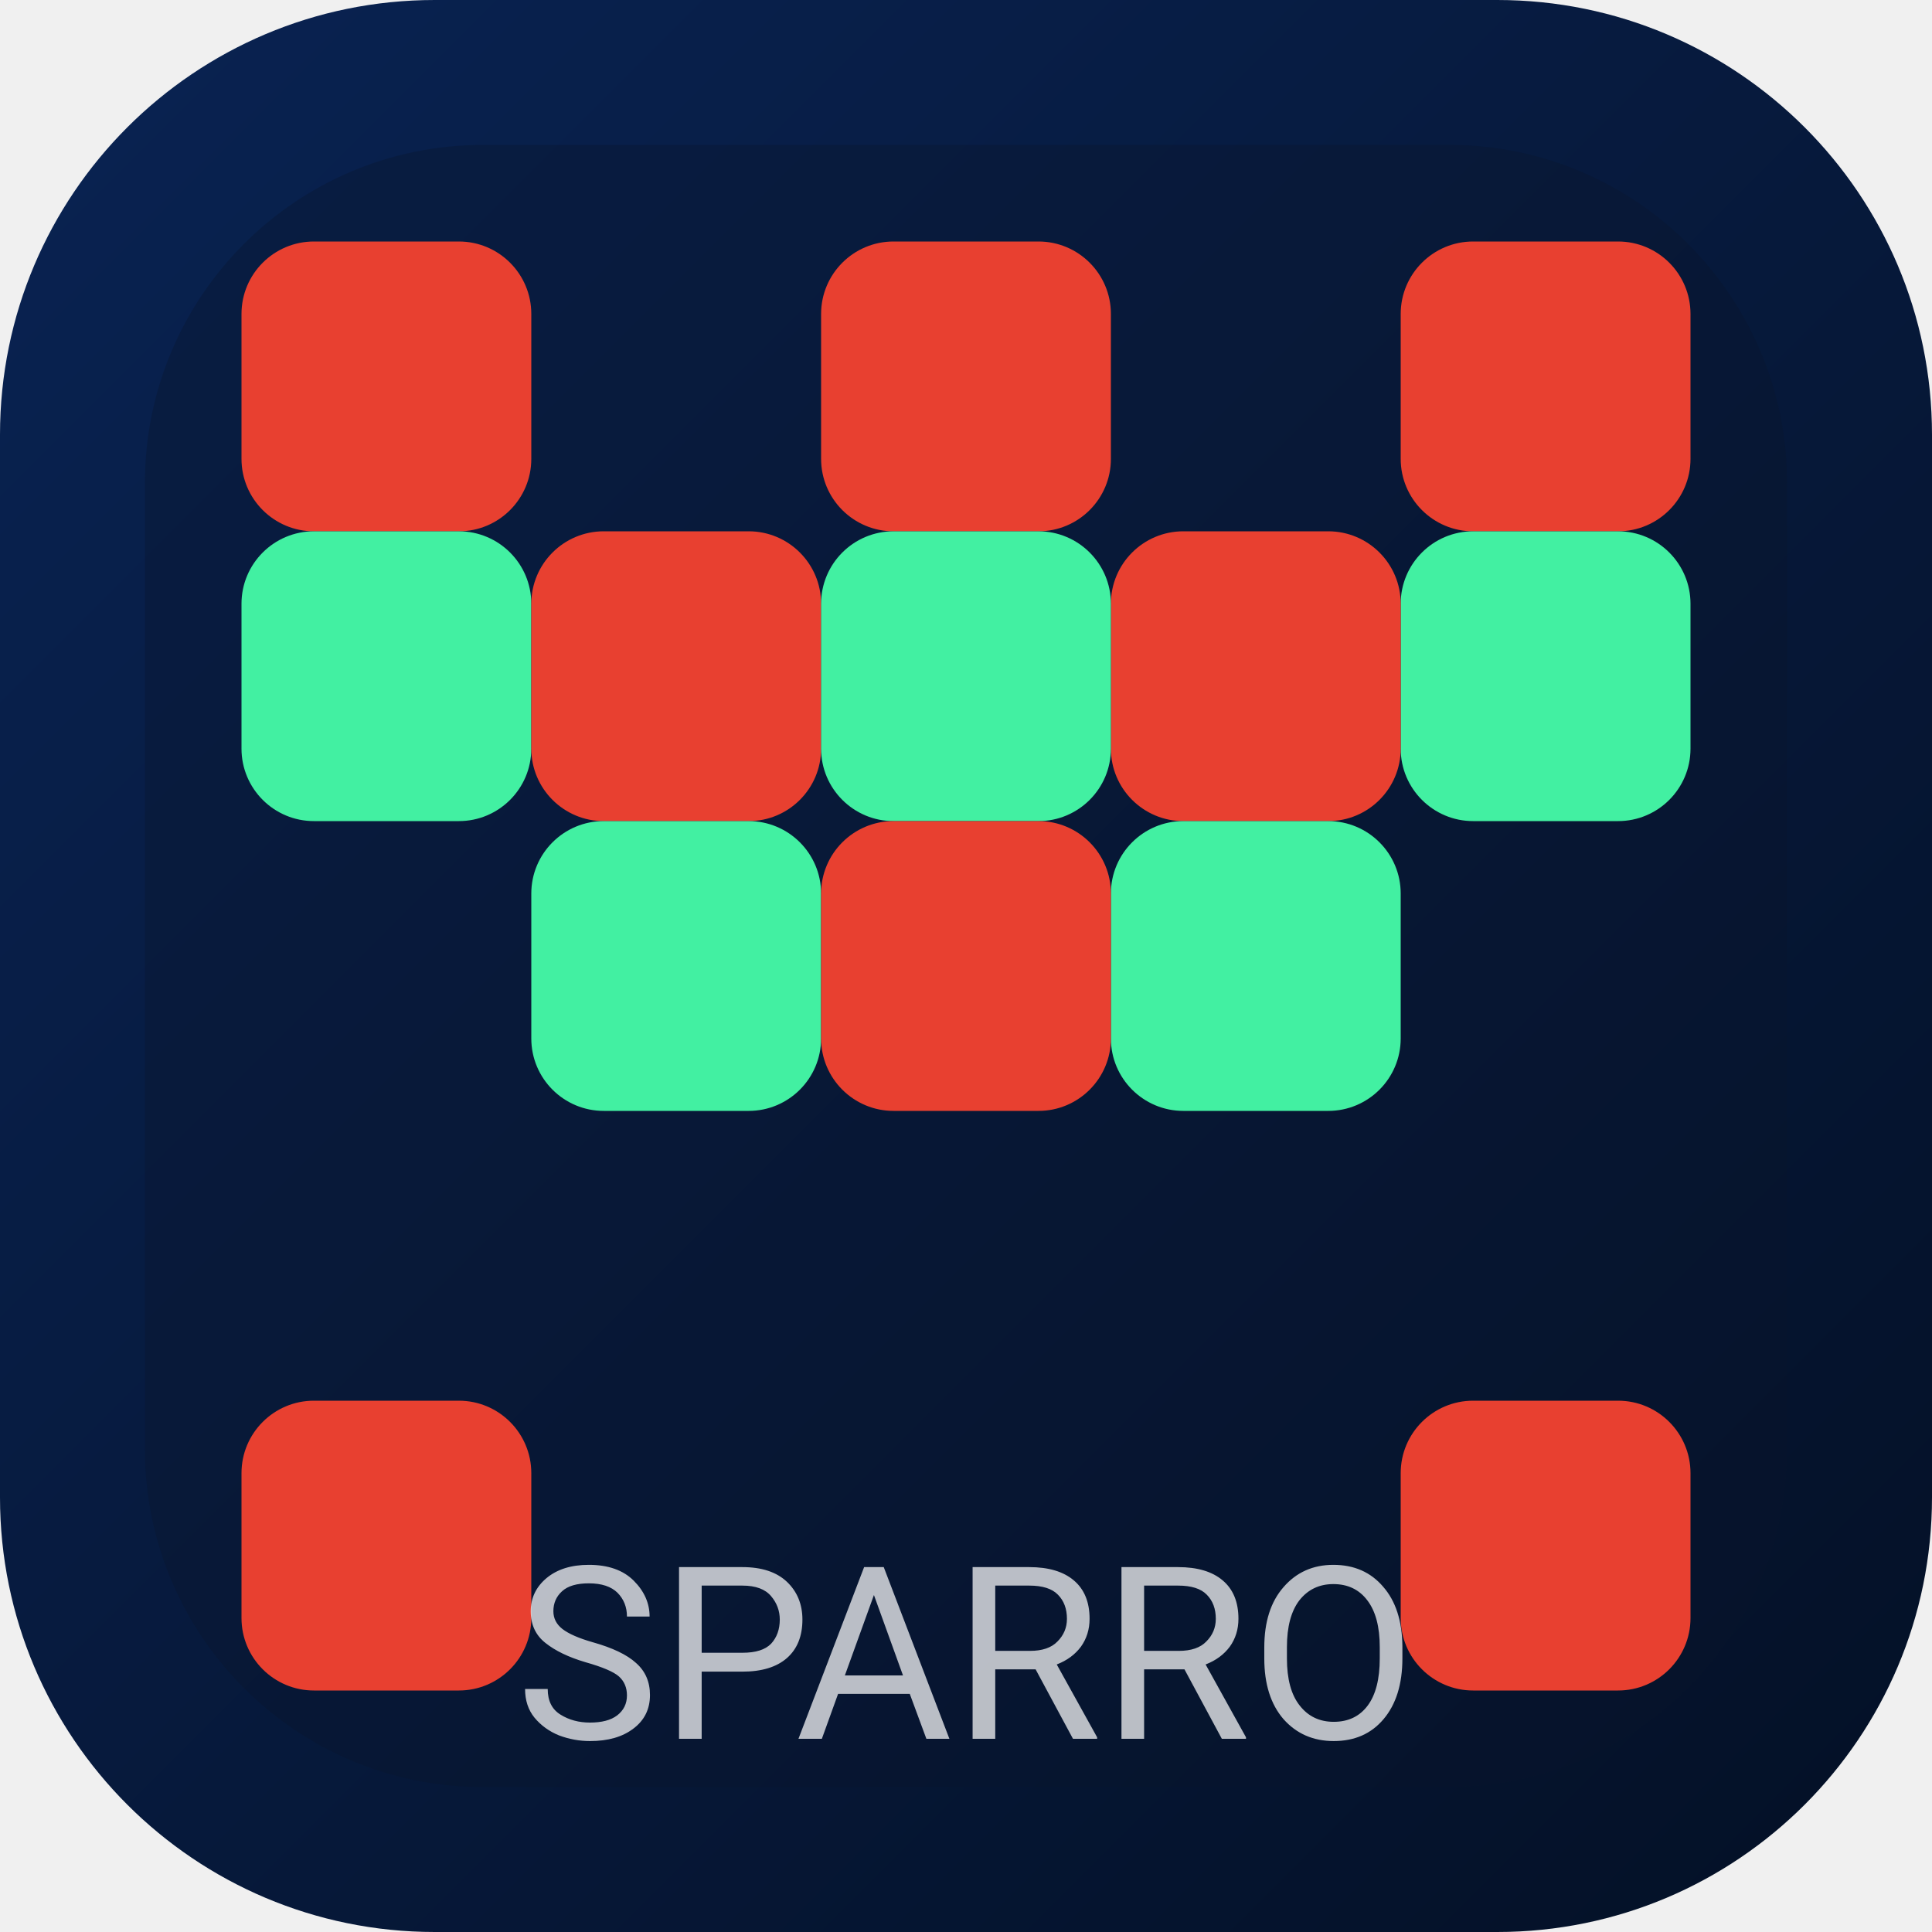
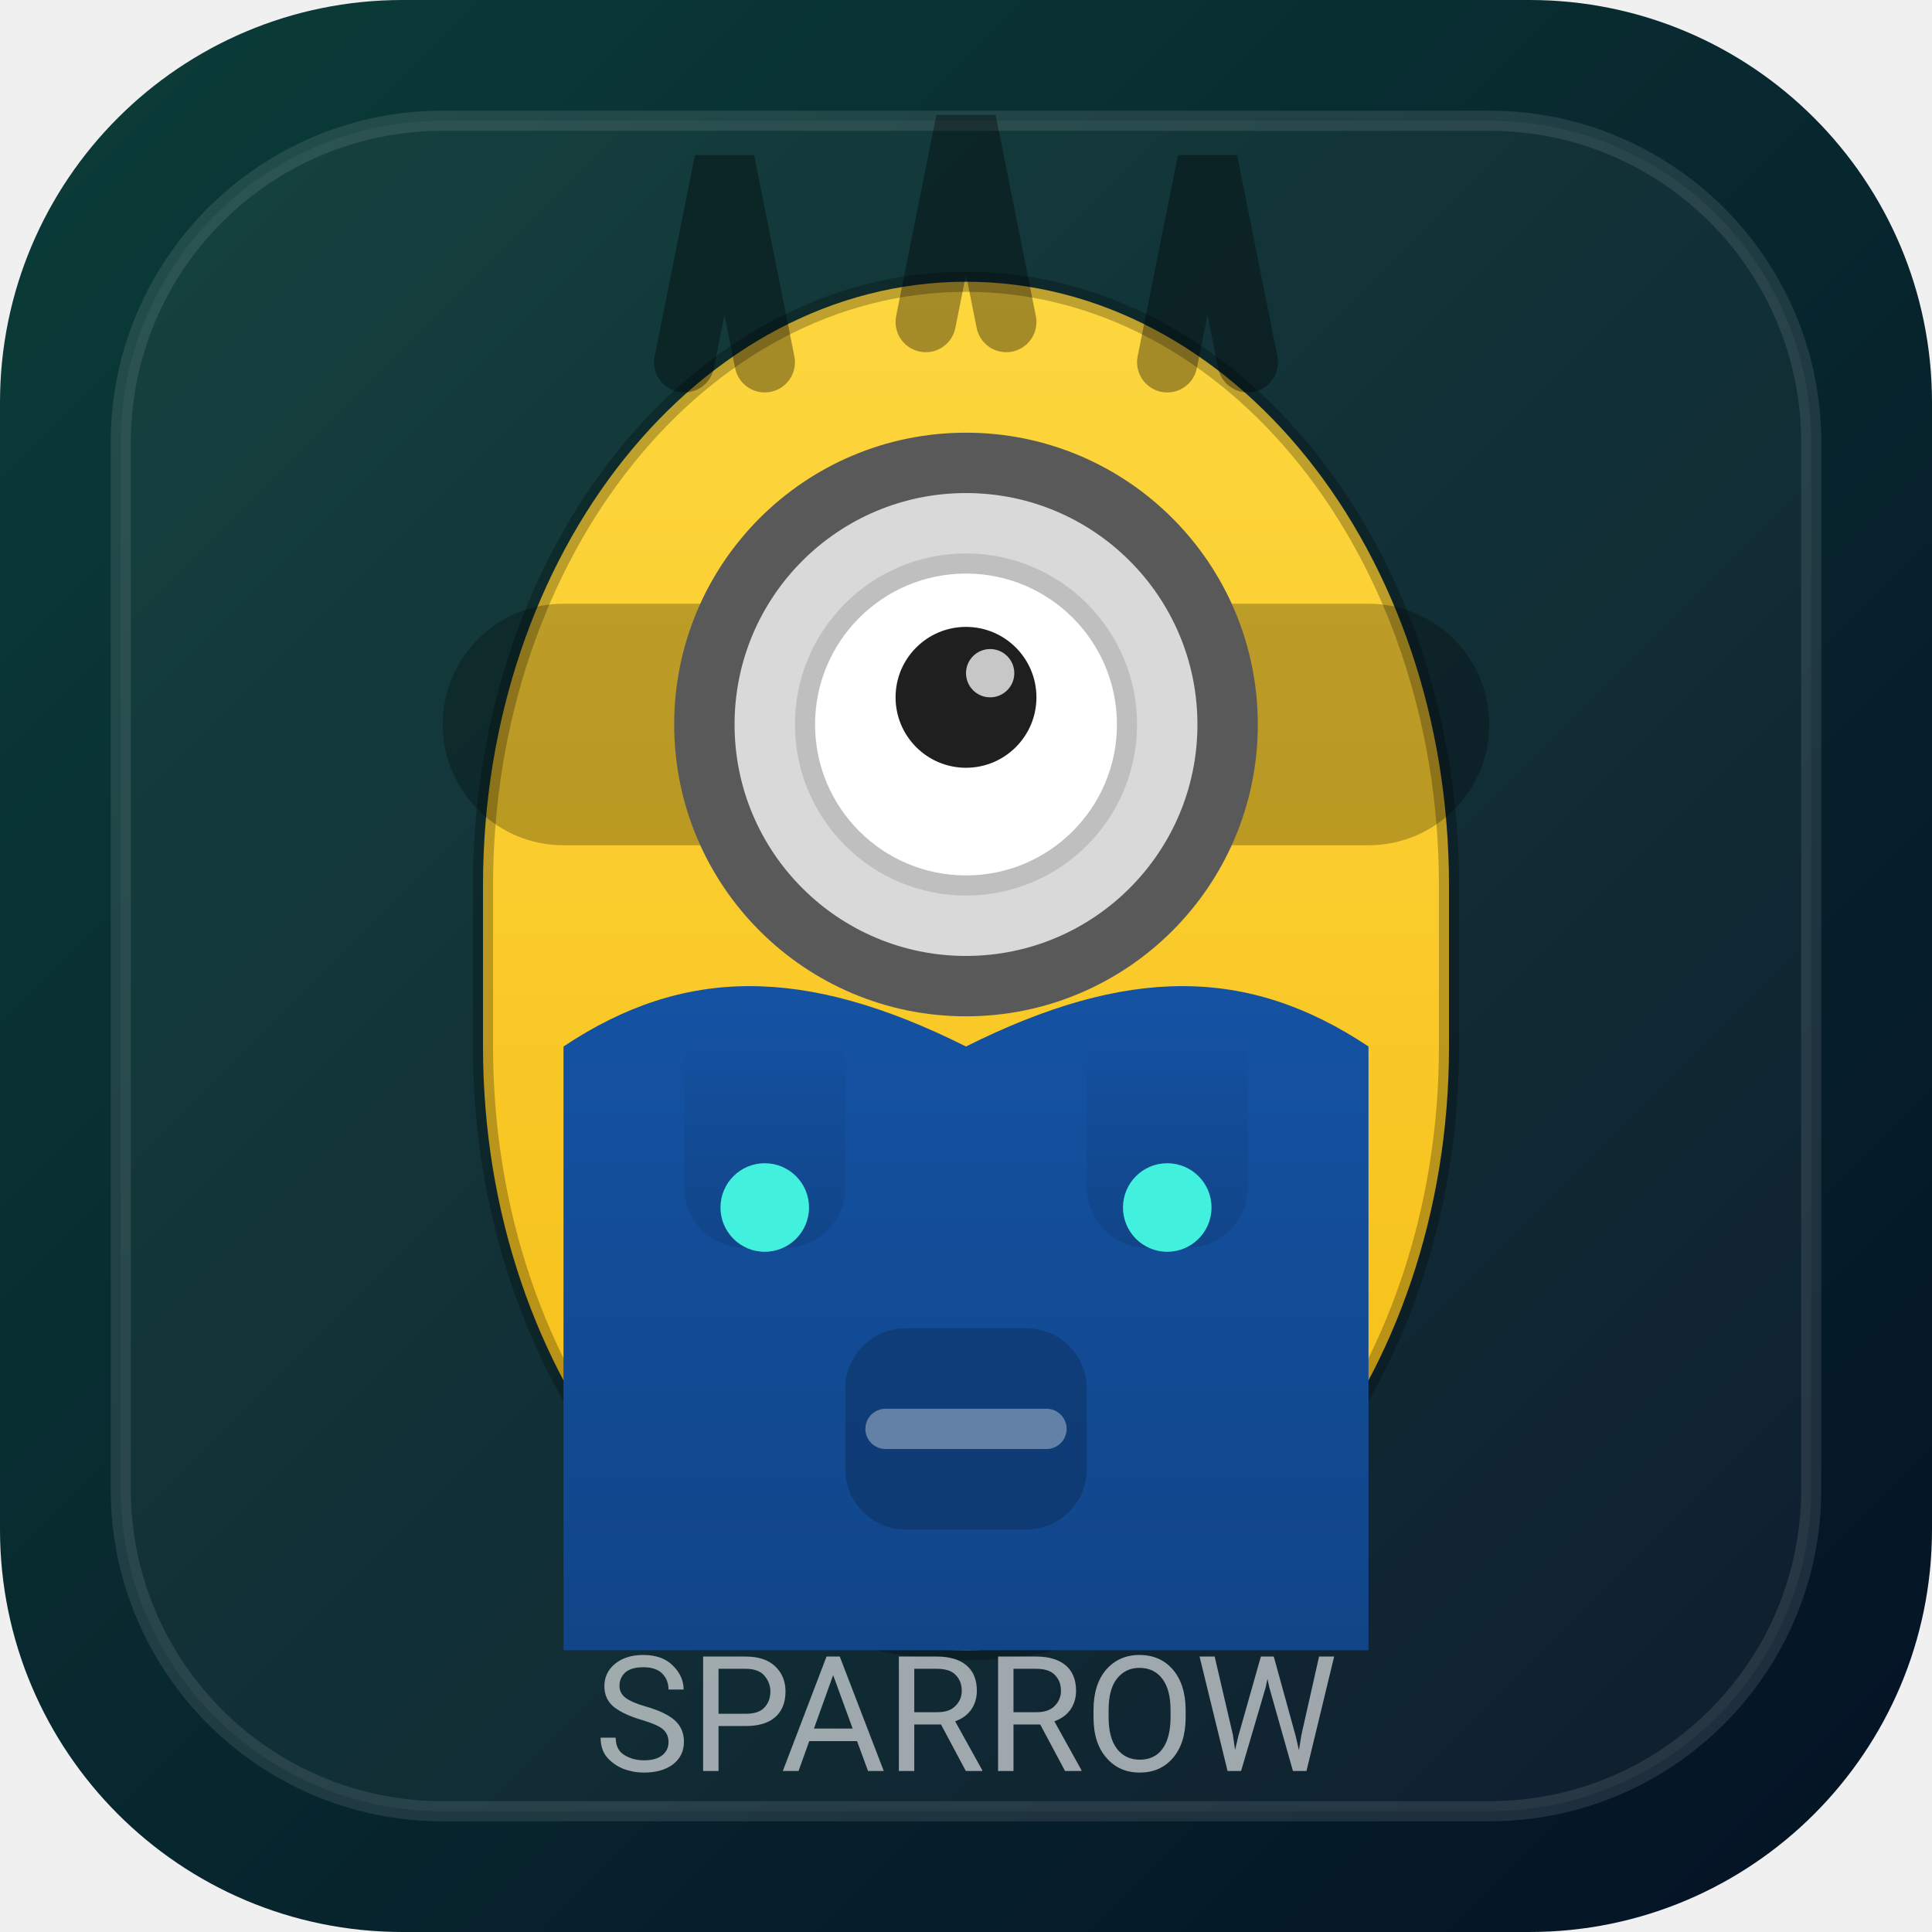
- <svg xmlns="http://www.w3.org/2000/svg" width="80" height="80" viewBox="0 0 80 80">
+ <svg xmlns="http://www.w3.org/2000/svg" width="96" height="96" viewBox="0 0 96 96">
  <defs>
-     <linearGradient id="g" x1="0" y1="0" x2="1" y2="1">
-       <stop offset="0" stop-color="hsl(219 80% 18%)" />
-       <stop offset="1" stop-color="hsl(219 80% 8%)" />
+     <linearGradient id="bg" x1="0" y1="0" x2="1" y2="1">
+       <stop offset="0" stop-color="hsl(174 70% 14%)" />
+       <stop offset="1" stop-color="hsl(214 80% 8%)" />
+     </linearGradient>
+     <linearGradient id="body" x1="0" y1="0" x2="0" y2="1">
+       <stop offset="0" stop-color="hsl(48 98% 62%)" />
+       <stop offset="1" stop-color="hsl(45 92% 52%)" />
+     </linearGradient>
+     <linearGradient id="denim" x1="0" y1="0" x2="0" y2="1">
+       <stop offset="0" stop-color="hsl(214 78% 36%)" />
+       <stop offset="1" stop-color="hsl(214 78% 30%)" />
    </linearGradient>
  </defs>
-   <rect x="0" y="0" width="80" height="80" rx="18" fill="url(#g)" />
-   <rect x="6" y="6" width="68" height="68" rx="14" fill="hsl(219 70% 10%)" opacity="0.35" />
-   <rect x="10" y="10" width="12" height="12" rx="3" fill="hsl(5 80% 55%)" />
-   <rect x="58" y="10" width="12" height="12" rx="3" fill="hsl(5 80% 55%)" />
-   <rect x="34" y="10" width="12" height="12" rx="3" fill="hsl(5 80% 55%)" />
-   <rect x="10" y="22" width="12" height="12" rx="3" fill="hsl(153 85% 60%)" />
-   <rect x="58" y="22" width="12" height="12" rx="3" fill="hsl(153 85% 60%)" />
-   <rect x="22" y="22" width="12" height="12" rx="3" fill="hsl(5 80% 55%)" />
-   <rect x="46" y="22" width="12" height="12" rx="3" fill="hsl(5 80% 55%)" />
-   <rect x="34" y="22" width="12" height="12" rx="3" fill="hsl(153 85% 60%)" />
-   <rect x="22" y="34" width="12" height="12" rx="3" fill="hsl(153 85% 60%)" />
-   <rect x="46" y="34" width="12" height="12" rx="3" fill="hsl(153 85% 60%)" />
-   <rect x="34" y="34" width="12" height="12" rx="3" fill="hsl(5 80% 55%)" />
-   <rect x="10" y="58" width="12" height="12" rx="3" fill="hsl(5 80% 55%)" />
-   <rect x="58" y="58" width="12" height="12" rx="3" fill="hsl(5 80% 55%)" />
-   <text x="40" y="72" text-anchor="middle" font-family="ui-sans-serif, system-ui, -apple-system, Segoe UI, Roboto, Helvetica, Arial" font-size="10" fill="rgba(255,255,255,0.72)">SPARRO</text>
+   <rect x="0" y="0" width="96" height="96" rx="20" fill="url(#bg)" />
+   <rect x="6" y="6" width="84" height="84" rx="16" fill="rgba(255,255,255,0.04)" stroke="rgba(255,255,255,0.10)" />
+   <rect x="24" y="14" width="48" height="68" rx="30" fill="url(#body)" stroke="rgba(0,0,0,0.25)" />
+   <path d="M 34 18 L 36 8 L 38 18 M 46 16 L 48 6 L 50 16 M 58 18 L 60 8 L 62 18" stroke="rgba(0,0,0,0.35)" stroke-width="3" stroke-linecap="round" fill="none" />
+   <rect x="22" y="30" width="52" height="12" rx="6" fill="rgba(0,0,0,0.25)" />
+   <circle cx="48" cy="36" r="13" fill="hsl(0 0% 85%)" stroke="hsl(0 0% 35%)" stroke-width="3" />
+   <circle cx="48" cy="36" r="8" fill="white" stroke="hsl(0 0% 75%)" stroke-width="1" />
+   <circle cx="48" cy="34.65" r="3.5" fill="hsl(0 0% 12%)" />
+   <circle cx="49.2" cy="33.45" r="1.2" fill="rgba(255,255,255,0.75)" />
+   <path d="M 40 58 Q 48 64 60 57" stroke="rgba(0,0,0,0.45)" stroke-width="3" stroke-linecap="round" fill="none" />
+   <path d="M 28 52 C 34 48 40 48 48 52 C 56 48 62 48 68 52 L 68 82 L 28 82 Z" fill="url(#denim)" />
+   <rect x="34" y="50" width="8" height="12" rx="3" fill="url(#denim)" />
+   <rect x="54" y="50" width="8" height="12" rx="3" fill="url(#denim)" />
+   <circle cx="38" cy="60" r="2.2" fill="hsl(174 85% 60%)" />
+   <circle cx="58" cy="60" r="2.2" fill="hsl(174 85% 60%)" />
+   <rect x="42" y="66" width="12" height="10" rx="3" fill="rgba(0,0,0,0.18)" />
+   <path d="M 44 71 L 52 71" stroke="rgba(255,255,255,0.35)" stroke-width="2" stroke-linecap="round" />
+   <text x="48" y="88" text-anchor="middle" font-family="ui-sans-serif, system-ui, -apple-system, Segoe UI, Roboto, Helvetica, Arial" font-size="8" fill="rgba(255,255,255,0.60)">SPARROW</text>
</svg>
